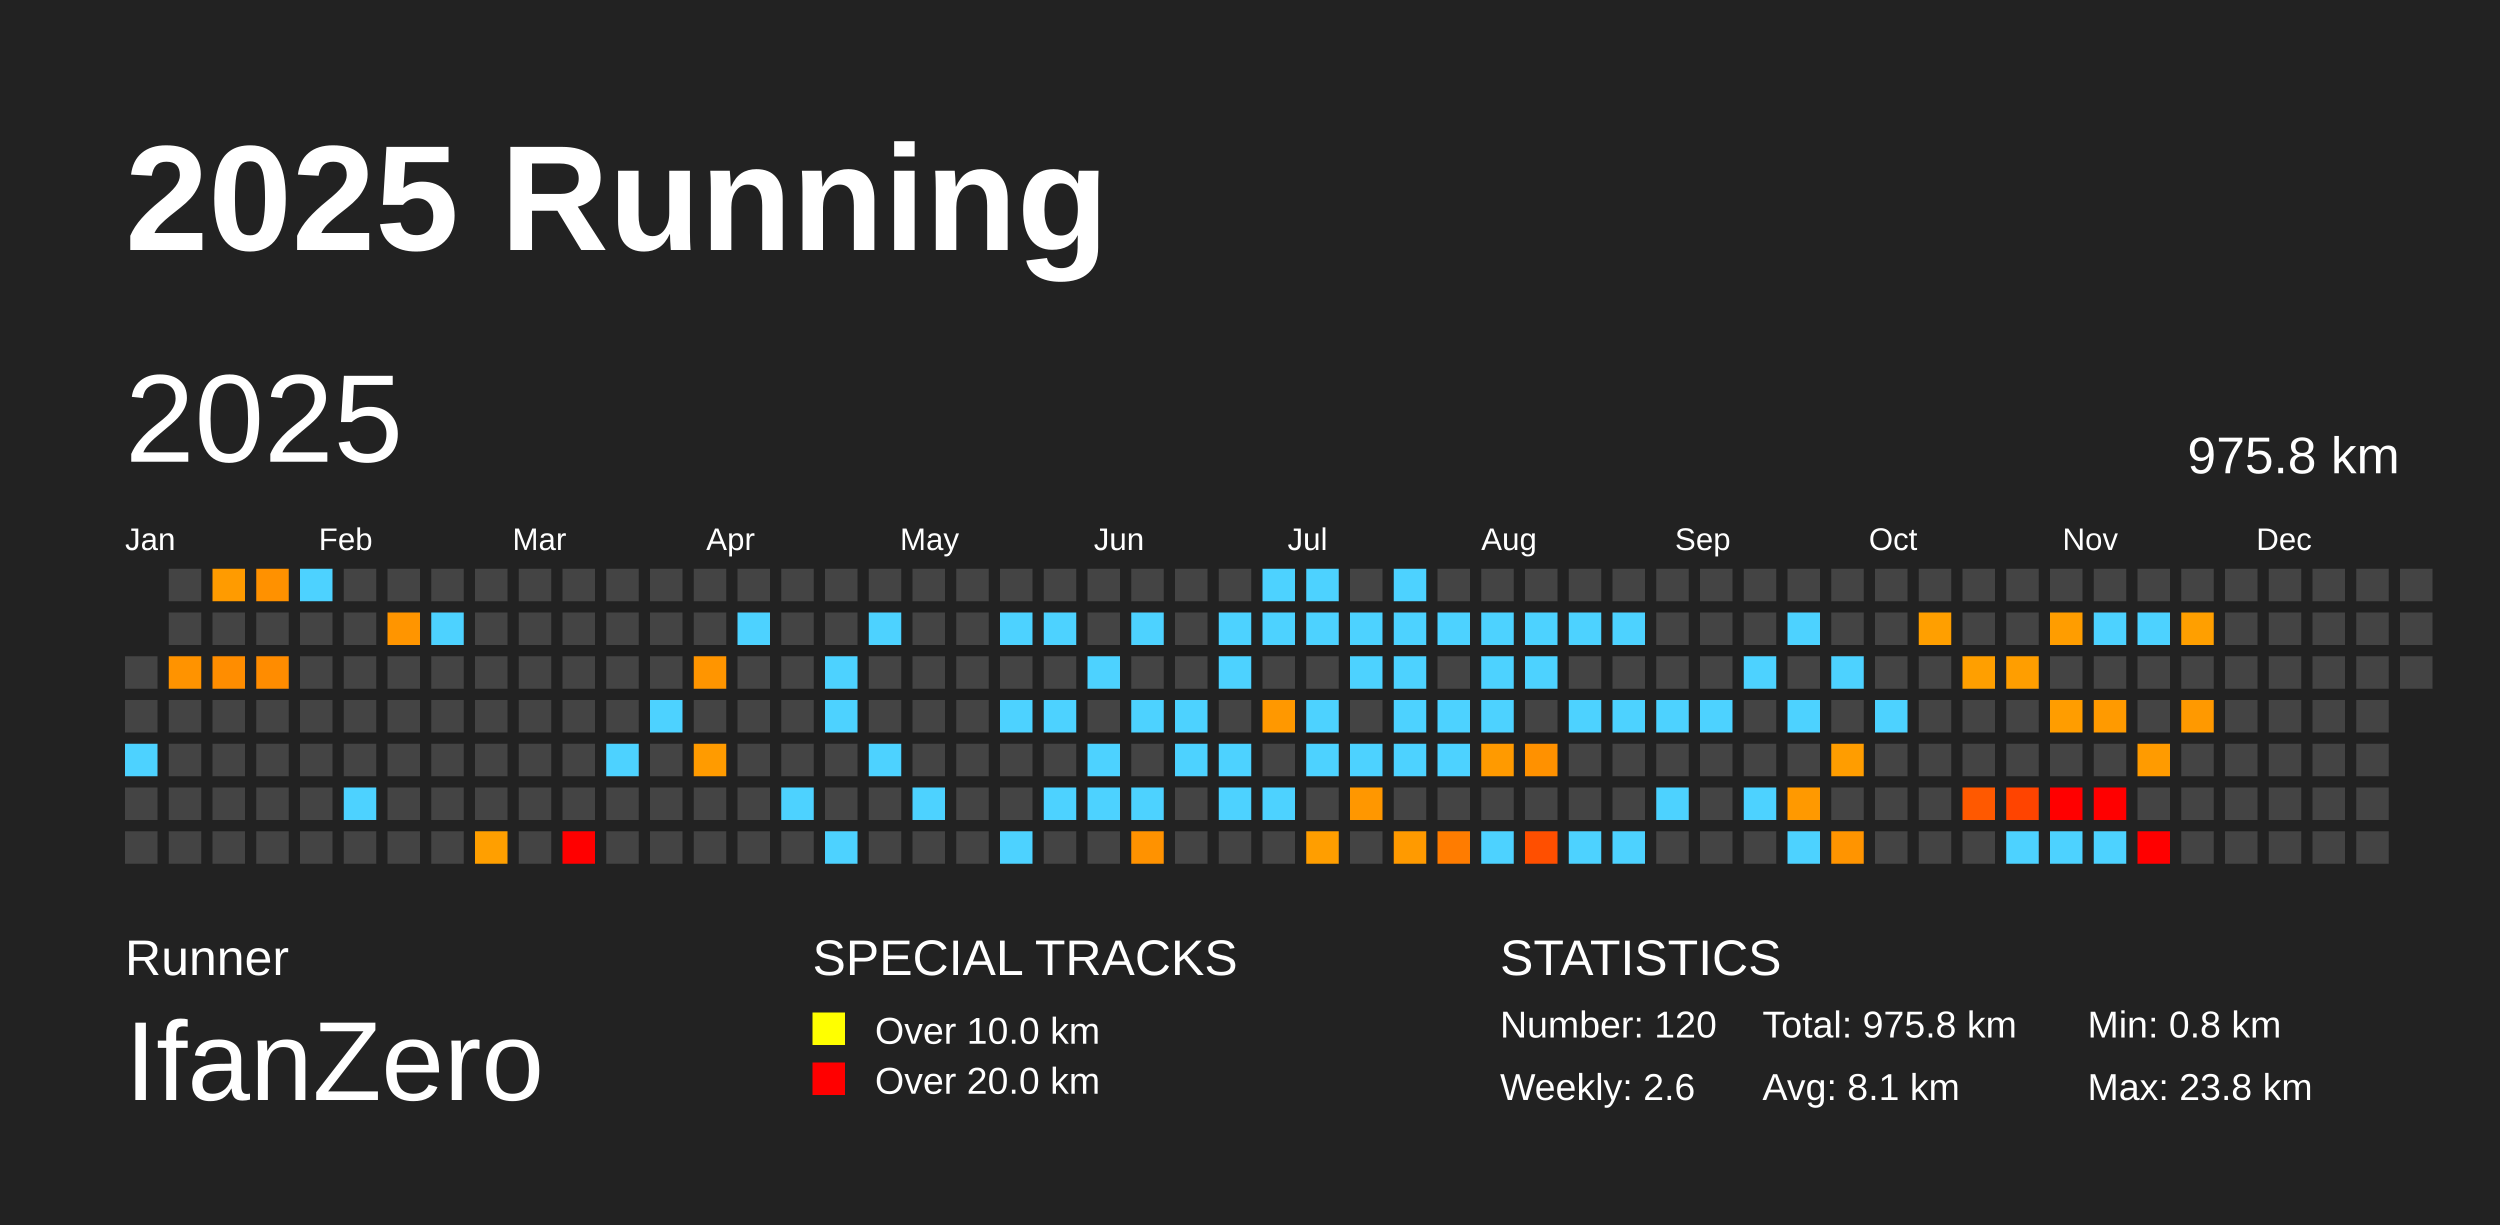
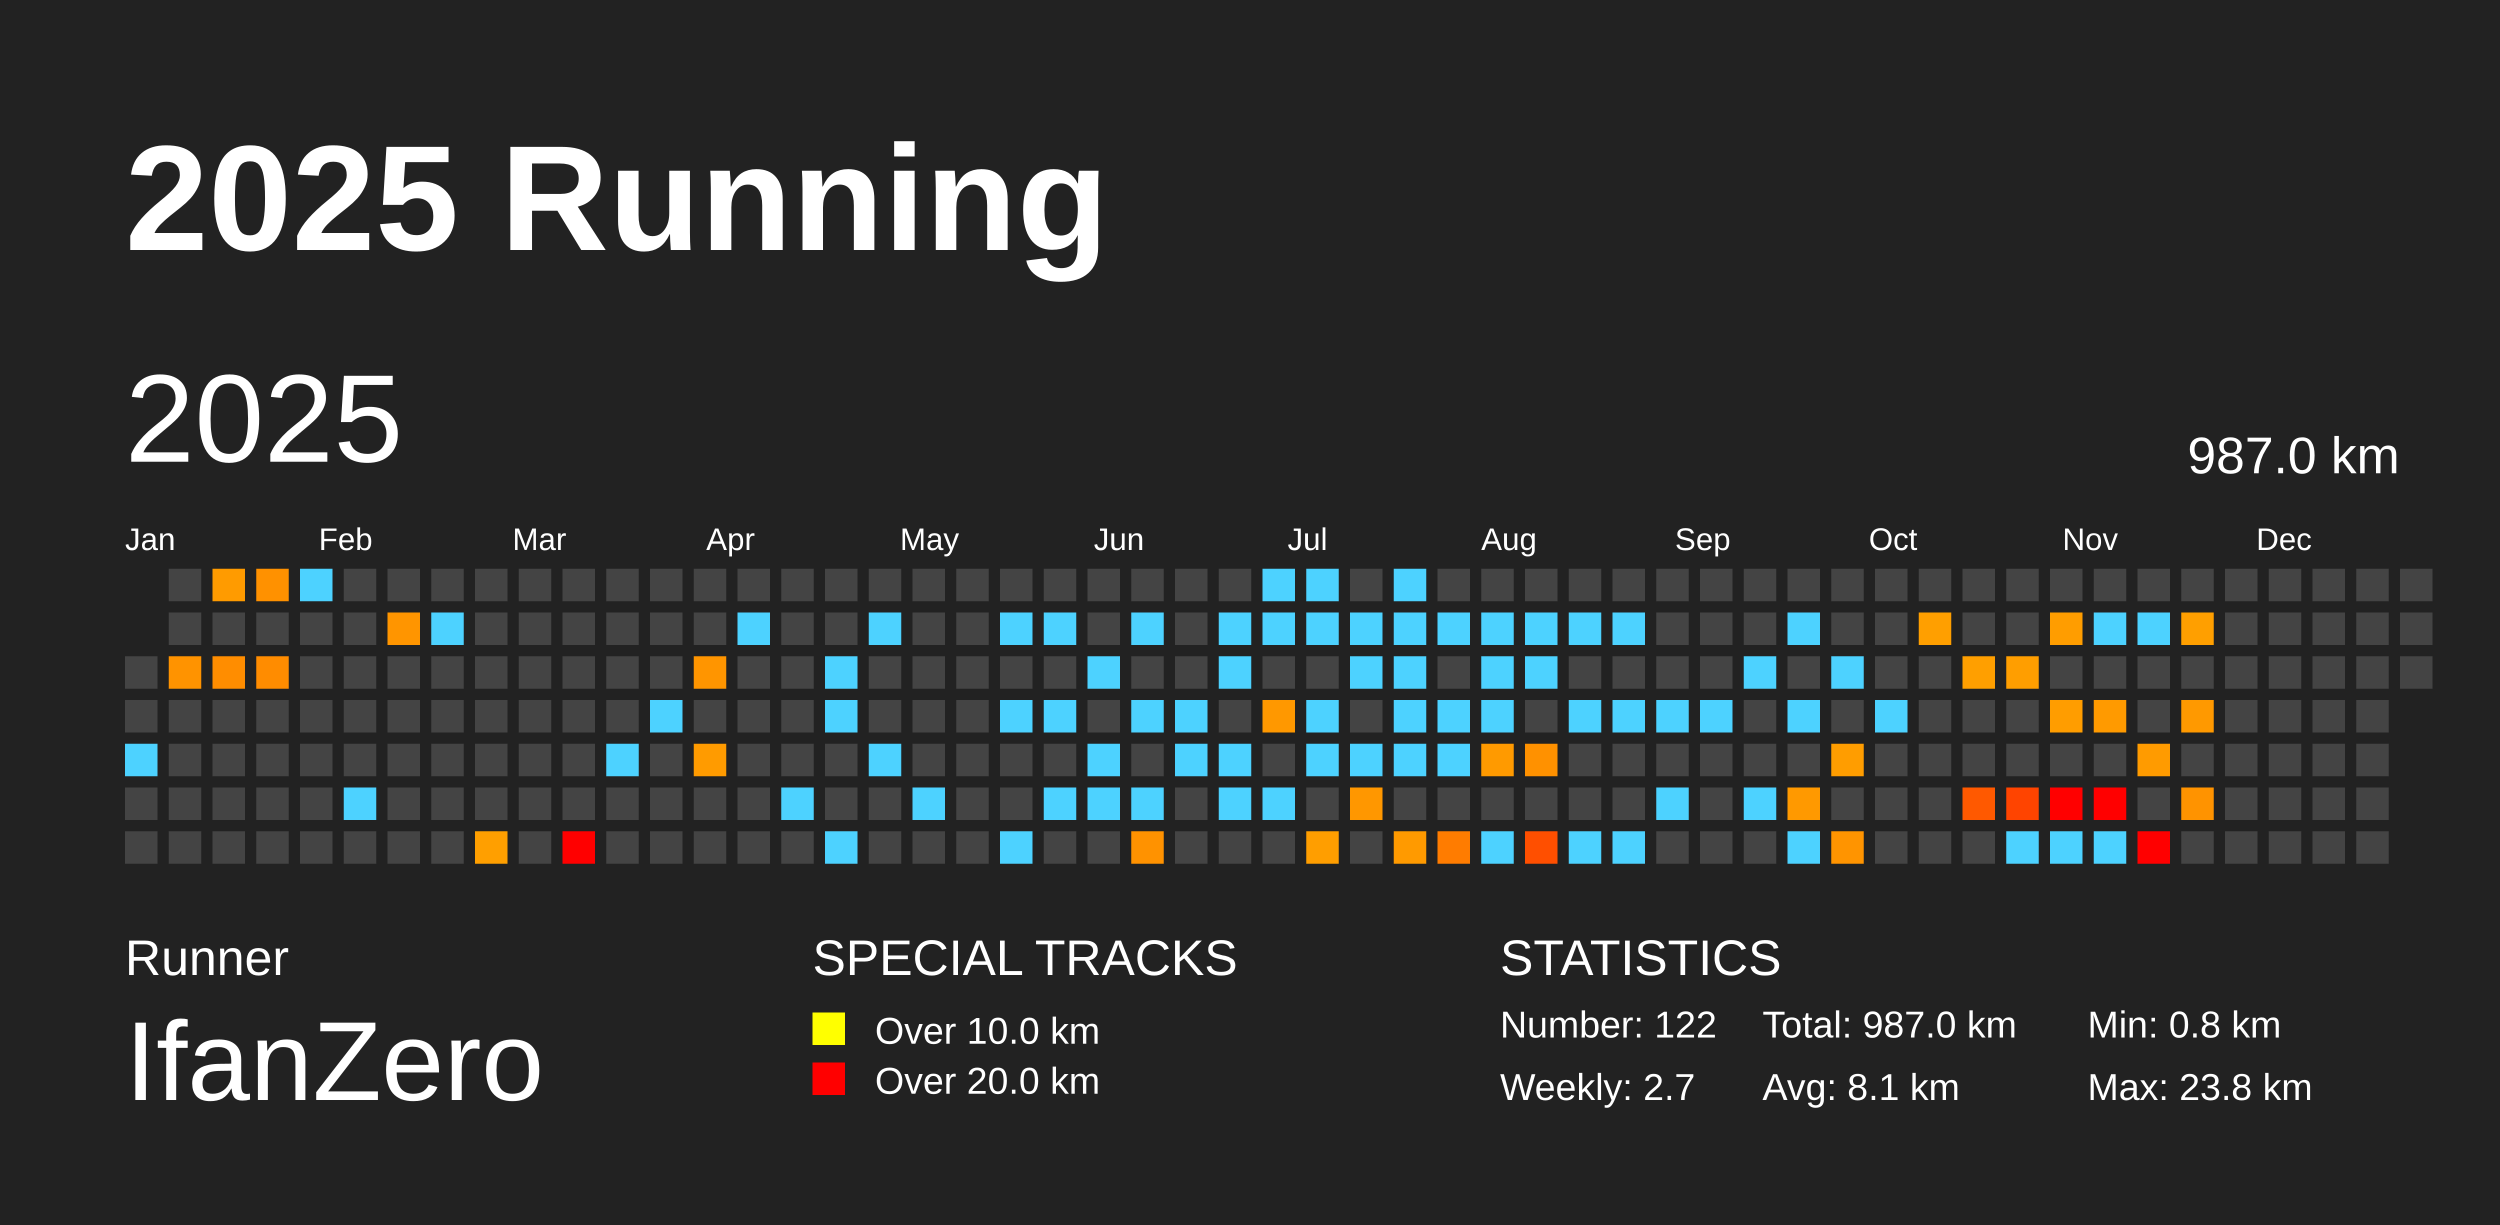
<svg xmlns="http://www.w3.org/2000/svg" baseProfile="full" height="98mm" version="1.1" viewBox="0,0,200,98" width="200mm">
  <defs />
  <rect fill="#222222" height="98" width="200" x="0" y="0" />
  <text fill="#FFFFFF" style="font-size:12px; font-family:Arial; font-weight:bold;" x="10" y="20">2025 Running</text>
  <text fill="#FFFFFF" style="font-size:4px; font-family:Arial" x="10" y="78">Runner</text>
  <text fill="#FFFFFF" style="font-size:9px; font-family:Arial" x="10" y="88">IfanZero</text>
  <text fill="#FFFFFF" style="font-size:4px; font-family:Arial" x="65" y="78">SPECIAL TRACKS</text>
  <rect fill="yellow" height="2.6" width="2.6" x="65" y="81" />
  <text fill="#FFFFFF" style="font-size:3px; font-family:Arial" x="70" y="83.5">Over 10.0 km</text>
  <rect fill="red" height="2.6" width="2.6" x="65" y="85" />
  <text fill="#FFFFFF" style="font-size:3px; font-family:Arial" x="70" y="87.5">Over 20.0 km</text>
  <text fill="#FFFFFF" style="font-size:4px; font-family:Arial" x="120" y="78">STATISTICS</text>
-   <text fill="#FFFFFF" style="font-size:3px; font-family:Arial" x="120" y="83">Number: 120</text>
-   <text fill="#FFFFFF" style="font-size:3px; font-family:Arial" x="120" y="88">Weekly: 2.6</text>
-   <text fill="#FFFFFF" style="font-size:3px; font-family:Arial" x="141" y="83">Total: 975.8 km</text>
+   <text fill="#FFFFFF" style="font-size:3px; font-family:Arial" x="120" y="83">Number: 122</text>
+   <text fill="#FFFFFF" style="font-size:3px; font-family:Arial" x="120" y="88">Weekly: 2.7</text>
+   <text fill="#FFFFFF" style="font-size:3px; font-family:Arial" x="141" y="83">Total: 987.0 km</text>
  <text fill="#FFFFFF" style="font-size:3px; font-family:Arial" x="141" y="88">Avg: 8.1 km</text>
  <text fill="#FFFFFF" style="font-size:3px; font-family:Arial" x="167" y="83">Min: 0.8 km</text>
  <text fill="#FFFFFF" style="font-size:3px; font-family:Arial" x="167" y="88">Max: 23.8 km</text>
  <text dominant-baseline="hanging" fill="#FFFFFF" style="font-size:10.0px; font-family:Arial;" x="10" y="30">2025</text>
-   <text dominant-baseline="hanging" fill="#FFFFFF" style="font-size:4.125px; font-family:Arial;" x="175" y="35">975.8 km</text>
+   <text dominant-baseline="hanging" fill="#FFFFFF" style="font-size:4.125px; font-family:Arial;" x="175" y="35">987.0 km</text>
  <text fill="#FFFFFF" style="font-size:2.5px; font-family:Arial" x="10.0" y="44">Jan</text>
  <text fill="#FFFFFF" style="font-size:2.5px; font-family:Arial" x="25.5" y="44">Feb</text>
  <text fill="#FFFFFF" style="font-size:2.5px; font-family:Arial" x="41.0" y="44">Mar</text>
  <text fill="#FFFFFF" style="font-size:2.5px; font-family:Arial" x="56.5" y="44">Apr</text>
  <text fill="#FFFFFF" style="font-size:2.5px; font-family:Arial" x="72.0" y="44">May</text>
  <text fill="#FFFFFF" style="font-size:2.5px; font-family:Arial" x="87.5" y="44">Jun</text>
  <text fill="#FFFFFF" style="font-size:2.5px; font-family:Arial" x="103.0" y="44">Jul</text>
  <text fill="#FFFFFF" style="font-size:2.5px; font-family:Arial" x="118.5" y="44">Aug</text>
  <text fill="#FFFFFF" style="font-size:2.5px; font-family:Arial" x="134.0" y="44">Sep</text>
  <text fill="#FFFFFF" style="font-size:2.5px; font-family:Arial" x="149.5" y="44">Oct</text>
  <text fill="#FFFFFF" style="font-size:2.5px; font-family:Arial" x="165.0" y="44">Nov</text>
  <text fill="#FFFFFF" style="font-size:2.5px; font-family:Arial" x="180.5" y="44">Dec</text>
  <rect fill="#444444" height="2.6" width="2.6" x="10.0" y="52.5" />
  <rect fill="#444444" height="2.6" width="2.6" x="10.0" y="56.0" />
  <rect fill="#4dd2ff" height="2.6" width="2.6" x="10.0" y="59.5" />
  <rect fill="#444444" height="2.6" width="2.6" x="10.0" y="63.0" />
  <rect fill="#444444" height="2.6" width="2.6" x="10.0" y="66.5" />
  <rect fill="#444444" height="2.6" width="2.6" x="13.5" y="45.5" />
  <rect fill="#444444" height="2.6" width="2.6" x="13.5" y="49.0" />
  <rect fill="#ff9300" height="2.6" width="2.6" x="13.5" y="52.5" />
  <rect fill="#444444" height="2.6" width="2.6" x="13.5" y="56.0" />
  <rect fill="#444444" height="2.6" width="2.6" x="13.5" y="59.5" />
  <rect fill="#444444" height="2.6" width="2.6" x="13.5" y="63.0" />
  <rect fill="#444444" height="2.6" width="2.6" x="13.5" y="66.5" />
  <rect fill="#ff9b00" height="2.6" width="2.6" x="17.0" y="45.5" />
  <rect fill="#444444" height="2.6" width="2.6" x="17.0" y="49.0" />
  <rect fill="#ff8d00" height="2.6" width="2.6" x="17.0" y="52.5" />
  <rect fill="#444444" height="2.6" width="2.6" x="17.0" y="56.0" />
  <rect fill="#444444" height="2.6" width="2.6" x="17.0" y="59.5" />
  <rect fill="#444444" height="2.6" width="2.6" x="17.0" y="63.0" />
  <rect fill="#444444" height="2.6" width="2.6" x="17.0" y="66.5" />
  <rect fill="#ff9100" height="2.6" width="2.6" x="20.5" y="45.5" />
  <rect fill="#444444" height="2.6" width="2.6" x="20.5" y="49.0" />
  <rect fill="#ff8c00" height="2.6" width="2.6" x="20.5" y="52.5" />
  <rect fill="#444444" height="2.6" width="2.6" x="20.5" y="56.0" />
  <rect fill="#444444" height="2.6" width="2.6" x="20.5" y="59.5" />
  <rect fill="#444444" height="2.6" width="2.6" x="20.5" y="63.0" />
  <rect fill="#444444" height="2.6" width="2.6" x="20.5" y="66.5" />
  <rect fill="#4dd2ff" height="2.6" width="2.6" x="24.0" y="45.5" />
  <rect fill="#444444" height="2.6" width="2.6" x="24.0" y="49.0" />
  <rect fill="#444444" height="2.6" width="2.6" x="24.0" y="52.5" />
  <rect fill="#444444" height="2.6" width="2.6" x="24.0" y="56.0" />
  <rect fill="#444444" height="2.6" width="2.6" x="24.0" y="59.5" />
  <rect fill="#444444" height="2.6" width="2.6" x="24.0" y="63.0" />
  <rect fill="#444444" height="2.6" width="2.6" x="24.0" y="66.5" />
  <rect fill="#444444" height="2.6" width="2.6" x="27.5" y="45.5" />
  <rect fill="#444444" height="2.6" width="2.6" x="27.5" y="49.0" />
  <rect fill="#444444" height="2.6" width="2.6" x="27.5" y="52.5" />
  <rect fill="#444444" height="2.6" width="2.6" x="27.5" y="56.0" />
  <rect fill="#444444" height="2.6" width="2.6" x="27.5" y="59.5" />
  <rect fill="#4dd2ff" height="2.6" width="2.6" x="27.5" y="63.0" />
  <rect fill="#444444" height="2.6" width="2.6" x="27.5" y="66.5" />
  <rect fill="#444444" height="2.6" width="2.6" x="31.0" y="45.5" />
  <rect fill="#ff9500" height="2.6" width="2.6" x="31.0" y="49.0" />
  <rect fill="#444444" height="2.6" width="2.6" x="31.0" y="52.5" />
  <rect fill="#444444" height="2.6" width="2.6" x="31.0" y="56.0" />
  <rect fill="#444444" height="2.6" width="2.6" x="31.0" y="59.5" />
  <rect fill="#444444" height="2.6" width="2.6" x="31.0" y="63.0" />
  <rect fill="#444444" height="2.6" width="2.6" x="31.0" y="66.5" />
  <rect fill="#444444" height="2.6" width="2.6" x="34.5" y="45.5" />
  <rect fill="#4dd2ff" height="2.6" width="2.6" x="34.5" y="49.0" />
  <rect fill="#444444" height="2.6" width="2.6" x="34.5" y="52.5" />
  <rect fill="#444444" height="2.6" width="2.6" x="34.5" y="56.0" />
  <rect fill="#444444" height="2.6" width="2.6" x="34.5" y="59.5" />
  <rect fill="#444444" height="2.6" width="2.6" x="34.5" y="63.0" />
  <rect fill="#444444" height="2.6" width="2.6" x="34.5" y="66.5" />
  <rect fill="#444444" height="2.6" width="2.6" x="38.0" y="45.5" />
  <rect fill="#444444" height="2.6" width="2.6" x="38.0" y="49.0" />
  <rect fill="#444444" height="2.6" width="2.6" x="38.0" y="52.5" />
  <rect fill="#444444" height="2.6" width="2.6" x="38.0" y="56.0" />
  <rect fill="#444444" height="2.6" width="2.6" x="38.0" y="59.5" />
  <rect fill="#444444" height="2.6" width="2.6" x="38.0" y="63.0" />
  <rect fill="#ff9f00" height="2.6" width="2.6" x="38.0" y="66.5" />
  <rect fill="#444444" height="2.6" width="2.6" x="41.5" y="45.5" />
  <rect fill="#444444" height="2.6" width="2.6" x="41.5" y="49.0" />
  <rect fill="#444444" height="2.6" width="2.6" x="41.5" y="52.5" />
  <rect fill="#444444" height="2.6" width="2.6" x="41.5" y="56.0" />
  <rect fill="#444444" height="2.6" width="2.6" x="41.5" y="59.5" />
  <rect fill="#444444" height="2.6" width="2.6" x="41.5" y="63.0" />
  <rect fill="#444444" height="2.6" width="2.6" x="41.5" y="66.5" />
  <rect fill="#444444" height="2.6" width="2.6" x="45.0" y="45.5" />
  <rect fill="#444444" height="2.6" width="2.6" x="45.0" y="49.0" />
  <rect fill="#444444" height="2.6" width="2.6" x="45.0" y="52.5" />
  <rect fill="#444444" height="2.6" width="2.6" x="45.0" y="56.0" />
  <rect fill="#444444" height="2.6" width="2.6" x="45.0" y="59.5" />
  <rect fill="#444444" height="2.6" width="2.6" x="45.0" y="63.0" />
  <rect fill="red" height="2.6" width="2.6" x="45.0" y="66.5" />
  <rect fill="#444444" height="2.6" width="2.6" x="48.5" y="45.5" />
  <rect fill="#444444" height="2.6" width="2.6" x="48.5" y="49.0" />
  <rect fill="#444444" height="2.6" width="2.6" x="48.5" y="52.5" />
  <rect fill="#444444" height="2.6" width="2.6" x="48.5" y="56.0" />
  <rect fill="#4dd2ff" height="2.6" width="2.6" x="48.5" y="59.5" />
  <rect fill="#444444" height="2.6" width="2.6" x="48.5" y="63.0" />
  <rect fill="#444444" height="2.6" width="2.6" x="48.5" y="66.5" />
  <rect fill="#444444" height="2.6" width="2.6" x="52.0" y="45.5" />
  <rect fill="#444444" height="2.6" width="2.6" x="52.0" y="49.0" />
  <rect fill="#444444" height="2.6" width="2.6" x="52.0" y="52.5" />
  <rect fill="#4dd2ff" height="2.6" width="2.6" x="52.0" y="56.0" />
  <rect fill="#444444" height="2.6" width="2.6" x="52.0" y="59.5" />
  <rect fill="#444444" height="2.6" width="2.6" x="52.0" y="63.0" />
  <rect fill="#444444" height="2.6" width="2.6" x="52.0" y="66.5" />
  <rect fill="#444444" height="2.6" width="2.6" x="55.5" y="45.5" />
  <rect fill="#444444" height="2.6" width="2.6" x="55.5" y="49.0" />
  <rect fill="#ff9500" height="2.6" width="2.6" x="55.5" y="52.5" />
  <rect fill="#444444" height="2.6" width="2.6" x="55.5" y="56.0" />
  <rect fill="#ff9b00" height="2.6" width="2.6" x="55.5" y="59.5" />
  <rect fill="#444444" height="2.6" width="2.6" x="55.5" y="63.0" />
  <rect fill="#444444" height="2.6" width="2.6" x="55.5" y="66.5" />
  <rect fill="#444444" height="2.6" width="2.6" x="59.0" y="45.5" />
  <rect fill="#4dd2ff" height="2.6" width="2.6" x="59.0" y="49.0" />
  <rect fill="#444444" height="2.6" width="2.6" x="59.0" y="52.5" />
  <rect fill="#444444" height="2.6" width="2.6" x="59.0" y="56.0" />
  <rect fill="#444444" height="2.6" width="2.6" x="59.0" y="59.5" />
  <rect fill="#444444" height="2.6" width="2.6" x="59.0" y="63.0" />
  <rect fill="#444444" height="2.6" width="2.6" x="59.0" y="66.5" />
  <rect fill="#444444" height="2.6" width="2.6" x="62.5" y="45.5" />
  <rect fill="#444444" height="2.6" width="2.6" x="62.5" y="49.0" />
  <rect fill="#444444" height="2.6" width="2.6" x="62.5" y="52.5" />
  <rect fill="#444444" height="2.6" width="2.6" x="62.5" y="56.0" />
  <rect fill="#444444" height="2.6" width="2.6" x="62.5" y="59.5" />
  <rect fill="#4dd2ff" height="2.6" width="2.6" x="62.5" y="63.0" />
  <rect fill="#444444" height="2.6" width="2.6" x="62.5" y="66.5" />
  <rect fill="#444444" height="2.6" width="2.6" x="66.0" y="45.5" />
  <rect fill="#444444" height="2.6" width="2.6" x="66.0" y="49.0" />
  <rect fill="#4dd2ff" height="2.6" width="2.6" x="66.0" y="52.5" />
  <rect fill="#4dd2ff" height="2.6" width="2.6" x="66.0" y="56.0" />
  <rect fill="#444444" height="2.6" width="2.6" x="66.0" y="59.5" />
  <rect fill="#444444" height="2.6" width="2.6" x="66.0" y="63.0" />
  <rect fill="#4dd2ff" height="2.6" width="2.6" x="66.0" y="66.5" />
  <rect fill="#444444" height="2.6" width="2.6" x="69.5" y="45.5" />
  <rect fill="#4dd2ff" height="2.6" width="2.6" x="69.5" y="49.0" />
  <rect fill="#444444" height="2.6" width="2.6" x="69.5" y="52.5" />
  <rect fill="#444444" height="2.6" width="2.6" x="69.5" y="56.0" />
  <rect fill="#4dd2ff" height="2.6" width="2.6" x="69.5" y="59.5" />
  <rect fill="#444444" height="2.6" width="2.6" x="69.5" y="63.0" />
  <rect fill="#444444" height="2.6" width="2.6" x="69.5" y="66.5" />
  <rect fill="#444444" height="2.6" width="2.6" x="73.0" y="45.5" />
  <rect fill="#444444" height="2.6" width="2.6" x="73.0" y="49.0" />
  <rect fill="#444444" height="2.6" width="2.6" x="73.0" y="52.5" />
  <rect fill="#444444" height="2.6" width="2.6" x="73.0" y="56.0" />
  <rect fill="#444444" height="2.6" width="2.6" x="73.0" y="59.5" />
  <rect fill="#4dd2ff" height="2.6" width="2.6" x="73.0" y="63.0" />
  <rect fill="#444444" height="2.6" width="2.6" x="73.0" y="66.5" />
  <rect fill="#444444" height="2.6" width="2.6" x="76.5" y="45.5" />
  <rect fill="#444444" height="2.6" width="2.6" x="76.5" y="49.0" />
  <rect fill="#444444" height="2.6" width="2.6" x="76.5" y="52.5" />
  <rect fill="#444444" height="2.6" width="2.6" x="76.5" y="56.0" />
  <rect fill="#444444" height="2.6" width="2.6" x="76.5" y="59.5" />
  <rect fill="#444444" height="2.6" width="2.6" x="76.5" y="63.0" />
  <rect fill="#444444" height="2.6" width="2.6" x="76.5" y="66.5" />
  <rect fill="#444444" height="2.6" width="2.6" x="80.0" y="45.5" />
  <rect fill="#4dd2ff" height="2.6" width="2.6" x="80.0" y="49.0" />
  <rect fill="#444444" height="2.6" width="2.6" x="80.0" y="52.5" />
  <rect fill="#4dd2ff" height="2.6" width="2.6" x="80.0" y="56.0" />
  <rect fill="#444444" height="2.6" width="2.6" x="80.0" y="59.5" />
  <rect fill="#444444" height="2.6" width="2.6" x="80.0" y="63.0" />
  <rect fill="#4dd2ff" height="2.6" width="2.6" x="80.0" y="66.5" />
  <rect fill="#444444" height="2.6" width="2.6" x="83.5" y="45.5" />
  <rect fill="#4dd2ff" height="2.6" width="2.6" x="83.5" y="49.0" />
  <rect fill="#444444" height="2.6" width="2.6" x="83.5" y="52.5" />
  <rect fill="#4dd2ff" height="2.6" width="2.6" x="83.5" y="56.0" />
  <rect fill="#444444" height="2.6" width="2.6" x="83.5" y="59.5" />
  <rect fill="#4dd2ff" height="2.6" width="2.6" x="83.5" y="63.0" />
  <rect fill="#444444" height="2.6" width="2.6" x="83.5" y="66.5" />
  <rect fill="#444444" height="2.6" width="2.6" x="87.0" y="45.5" />
  <rect fill="#444444" height="2.6" width="2.6" x="87.0" y="49.0" />
  <rect fill="#4dd2ff" height="2.6" width="2.6" x="87.0" y="52.5" />
  <rect fill="#444444" height="2.6" width="2.6" x="87.0" y="56.0" />
  <rect fill="#4dd2ff" height="2.6" width="2.6" x="87.0" y="59.5" />
  <rect fill="#4dd2ff" height="2.6" width="2.6" x="87.0" y="63.0" />
  <rect fill="#444444" height="2.6" width="2.6" x="87.0" y="66.5" />
  <rect fill="#444444" height="2.6" width="2.6" x="90.5" y="45.5" />
  <rect fill="#4dd2ff" height="2.6" width="2.6" x="90.5" y="49.0" />
  <rect fill="#444444" height="2.6" width="2.6" x="90.5" y="52.5" />
  <rect fill="#4dd2ff" height="2.6" width="2.6" x="90.5" y="56.0" />
  <rect fill="#444444" height="2.6" width="2.6" x="90.5" y="59.5" />
  <rect fill="#4dd2ff" height="2.6" width="2.6" x="90.5" y="63.0" />
  <rect fill="#ff9200" height="2.6" width="2.6" x="90.5" y="66.5" />
  <rect fill="#444444" height="2.6" width="2.6" x="94.0" y="45.5" />
  <rect fill="#444444" height="2.6" width="2.6" x="94.0" y="49.0" />
  <rect fill="#444444" height="2.6" width="2.6" x="94.0" y="52.5" />
  <rect fill="#4dd2ff" height="2.6" width="2.6" x="94.0" y="56.0" />
  <rect fill="#4dd2ff" height="2.6" width="2.6" x="94.0" y="59.5" />
  <rect fill="#444444" height="2.6" width="2.6" x="94.0" y="63.0" />
  <rect fill="#444444" height="2.6" width="2.6" x="94.0" y="66.5" />
  <rect fill="#444444" height="2.6" width="2.6" x="97.5" y="45.5" />
  <rect fill="#4dd2ff" height="2.6" width="2.6" x="97.5" y="49.0" />
  <rect fill="#4dd2ff" height="2.6" width="2.6" x="97.5" y="52.5" />
  <rect fill="#444444" height="2.6" width="2.6" x="97.5" y="56.0" />
  <rect fill="#4dd2ff" height="2.6" width="2.6" x="97.5" y="59.5" />
  <rect fill="#4dd2ff" height="2.6" width="2.6" x="97.5" y="63.0" />
  <rect fill="#444444" height="2.6" width="2.6" x="97.5" y="66.5" />
  <rect fill="#4dd2ff" height="2.6" width="2.6" x="101.0" y="45.5" />
  <rect fill="#4dd2ff" height="2.6" width="2.6" x="101.0" y="49.0" />
  <rect fill="#444444" height="2.6" width="2.6" x="101.0" y="52.5" />
  <rect fill="#ff9800" height="2.6" width="2.6" x="101.0" y="56.0" />
  <rect fill="#444444" height="2.6" width="2.6" x="101.0" y="59.5" />
  <rect fill="#4dd2ff" height="2.6" width="2.6" x="101.0" y="63.0" />
  <rect fill="#444444" height="2.6" width="2.6" x="101.0" y="66.5" />
  <rect fill="#4dd2ff" height="2.6" width="2.6" x="104.5" y="45.5" />
  <rect fill="#4dd2ff" height="2.6" width="2.6" x="104.5" y="49.0" />
  <rect fill="#444444" height="2.6" width="2.6" x="104.5" y="52.5" />
  <rect fill="#4dd2ff" height="2.6" width="2.6" x="104.5" y="56.0" />
  <rect fill="#4dd2ff" height="2.6" width="2.6" x="104.5" y="59.5" />
  <rect fill="#444444" height="2.6" width="2.6" x="104.5" y="63.0" />
  <rect fill="#ff9e00" height="2.6" width="2.6" x="104.5" y="66.5" />
  <rect fill="#444444" height="2.6" width="2.6" x="108.0" y="45.5" />
  <rect fill="#4dd2ff" height="2.6" width="2.6" x="108.0" y="49.0" />
  <rect fill="#4dd2ff" height="2.6" width="2.6" x="108.0" y="52.5" />
  <rect fill="#444444" height="2.6" width="2.6" x="108.0" y="56.0" />
  <rect fill="#4dd2ff" height="2.6" width="2.6" x="108.0" y="59.5" />
  <rect fill="#ff9700" height="2.6" width="2.6" x="108.0" y="63.0" />
  <rect fill="#444444" height="2.6" width="2.6" x="108.0" y="66.5" />
  <rect fill="#4dd2ff" height="2.6" width="2.6" x="111.5" y="45.5" />
  <rect fill="#4dd2ff" height="2.6" width="2.6" x="111.5" y="49.0" />
  <rect fill="#4dd2ff" height="2.6" width="2.6" x="111.5" y="52.5" />
  <rect fill="#4dd2ff" height="2.6" width="2.6" x="111.5" y="56.0" />
  <rect fill="#4dd2ff" height="2.6" width="2.6" x="111.5" y="59.5" />
  <rect fill="#444444" height="2.6" width="2.6" x="111.5" y="63.0" />
  <rect fill="#ff9a00" height="2.6" width="2.6" x="111.5" y="66.5" />
  <rect fill="#444444" height="2.6" width="2.6" x="115.0" y="45.5" />
  <rect fill="#4dd2ff" height="2.6" width="2.6" x="115.0" y="49.0" />
  <rect fill="#444444" height="2.6" width="2.6" x="115.0" y="52.5" />
  <rect fill="#4dd2ff" height="2.6" width="2.6" x="115.0" y="56.0" />
  <rect fill="#4dd2ff" height="2.6" width="2.6" x="115.0" y="59.5" />
  <rect fill="#444444" height="2.6" width="2.6" x="115.0" y="63.0" />
  <rect fill="#ff7c00" height="2.6" width="2.6" x="115.0" y="66.5" />
  <rect fill="#444444" height="2.6" width="2.6" x="118.5" y="45.5" />
  <rect fill="#4dd2ff" height="2.6" width="2.6" x="118.5" y="49.0" />
  <rect fill="#4dd2ff" height="2.6" width="2.6" x="118.5" y="52.5" />
  <rect fill="#4dd2ff" height="2.6" width="2.6" x="118.5" y="56.0" />
  <rect fill="#ff9a00" height="2.6" width="2.6" x="118.5" y="59.5" />
  <rect fill="#444444" height="2.6" width="2.6" x="118.5" y="63.0" />
  <rect fill="#4dd2ff" height="2.6" width="2.6" x="118.5" y="66.5" />
  <rect fill="#444444" height="2.6" width="2.6" x="122.0" y="45.5" />
  <rect fill="#4dd2ff" height="2.6" width="2.6" x="122.0" y="49.0" />
  <rect fill="#4dd2ff" height="2.6" width="2.6" x="122.0" y="52.5" />
  <rect fill="#444444" height="2.6" width="2.6" x="122.0" y="56.0" />
  <rect fill="#ff9100" height="2.6" width="2.6" x="122.0" y="59.5" />
  <rect fill="#444444" height="2.6" width="2.6" x="122.0" y="63.0" />
  <rect fill="#ff4f00" height="2.6" width="2.6" x="122.0" y="66.5" />
  <rect fill="#444444" height="2.6" width="2.6" x="125.5" y="45.5" />
  <rect fill="#4dd2ff" height="2.6" width="2.6" x="125.5" y="49.0" />
  <rect fill="#444444" height="2.6" width="2.6" x="125.5" y="52.5" />
  <rect fill="#4dd2ff" height="2.6" width="2.6" x="125.5" y="56.0" />
  <rect fill="#444444" height="2.6" width="2.6" x="125.5" y="59.5" />
  <rect fill="#444444" height="2.6" width="2.6" x="125.5" y="63.0" />
  <rect fill="#4dd2ff" height="2.6" width="2.6" x="125.5" y="66.5" />
  <rect fill="#444444" height="2.6" width="2.6" x="129.0" y="45.5" />
  <rect fill="#4dd2ff" height="2.6" width="2.6" x="129.0" y="49.0" />
  <rect fill="#444444" height="2.6" width="2.6" x="129.0" y="52.5" />
  <rect fill="#4dd2ff" height="2.6" width="2.6" x="129.0" y="56.0" />
  <rect fill="#444444" height="2.6" width="2.6" x="129.0" y="59.5" />
  <rect fill="#444444" height="2.6" width="2.6" x="129.0" y="63.0" />
  <rect fill="#4dd2ff" height="2.6" width="2.6" x="129.0" y="66.5" />
  <rect fill="#444444" height="2.6" width="2.6" x="132.5" y="45.5" />
  <rect fill="#444444" height="2.6" width="2.6" x="132.5" y="49.0" />
  <rect fill="#444444" height="2.6" width="2.6" x="132.5" y="52.5" />
  <rect fill="#4dd2ff" height="2.6" width="2.6" x="132.5" y="56.0" />
  <rect fill="#444444" height="2.6" width="2.6" x="132.5" y="59.5" />
  <rect fill="#4dd2ff" height="2.6" width="2.6" x="132.5" y="63.0" />
  <rect fill="#444444" height="2.6" width="2.6" x="132.5" y="66.5" />
  <rect fill="#444444" height="2.6" width="2.6" x="136.0" y="45.5" />
  <rect fill="#444444" height="2.6" width="2.6" x="136.0" y="49.0" />
  <rect fill="#444444" height="2.6" width="2.6" x="136.0" y="52.5" />
  <rect fill="#4dd2ff" height="2.6" width="2.6" x="136.0" y="56.0" />
  <rect fill="#444444" height="2.6" width="2.6" x="136.0" y="59.5" />
  <rect fill="#444444" height="2.6" width="2.6" x="136.0" y="63.0" />
  <rect fill="#444444" height="2.6" width="2.6" x="136.0" y="66.5" />
  <rect fill="#444444" height="2.6" width="2.6" x="139.5" y="45.5" />
  <rect fill="#444444" height="2.6" width="2.6" x="139.5" y="49.0" />
  <rect fill="#4dd2ff" height="2.6" width="2.6" x="139.5" y="52.5" />
  <rect fill="#444444" height="2.6" width="2.6" x="139.5" y="56.0" />
  <rect fill="#444444" height="2.6" width="2.6" x="139.5" y="59.5" />
  <rect fill="#4dd2ff" height="2.6" width="2.6" x="139.5" y="63.0" />
  <rect fill="#444444" height="2.6" width="2.6" x="139.5" y="66.5" />
  <rect fill="#444444" height="2.6" width="2.6" x="143.0" y="45.5" />
  <rect fill="#4dd2ff" height="2.6" width="2.6" x="143.0" y="49.0" />
  <rect fill="#444444" height="2.6" width="2.6" x="143.0" y="52.5" />
  <rect fill="#4dd2ff" height="2.6" width="2.6" x="143.0" y="56.0" />
  <rect fill="#444444" height="2.6" width="2.6" x="143.0" y="59.5" />
  <rect fill="#ff9900" height="2.6" width="2.6" x="143.0" y="63.0" />
  <rect fill="#4dd2ff" height="2.6" width="2.6" x="143.0" y="66.5" />
  <rect fill="#444444" height="2.6" width="2.6" x="146.5" y="45.5" />
  <rect fill="#444444" height="2.6" width="2.6" x="146.5" y="49.0" />
  <rect fill="#4dd2ff" height="2.6" width="2.6" x="146.5" y="52.5" />
  <rect fill="#444444" height="2.6" width="2.6" x="146.5" y="56.0" />
  <rect fill="#ff9d00" height="2.6" width="2.6" x="146.5" y="59.5" />
  <rect fill="#444444" height="2.6" width="2.6" x="146.5" y="63.0" />
  <rect fill="#ff9400" height="2.6" width="2.6" x="146.5" y="66.5" />
  <rect fill="#444444" height="2.6" width="2.6" x="150.0" y="45.5" />
  <rect fill="#444444" height="2.6" width="2.6" x="150.0" y="49.0" />
  <rect fill="#444444" height="2.6" width="2.6" x="150.0" y="52.5" />
  <rect fill="#4dd2ff" height="2.6" width="2.6" x="150.0" y="56.0" />
  <rect fill="#444444" height="2.6" width="2.6" x="150.0" y="59.5" />
  <rect fill="#444444" height="2.6" width="2.6" x="150.0" y="63.0" />
  <rect fill="#444444" height="2.6" width="2.6" x="150.0" y="66.5" />
  <rect fill="#444444" height="2.6" width="2.6" x="153.5" y="45.5" />
  <rect fill="#ff9f00" height="2.6" width="2.6" x="153.5" y="49.0" />
  <rect fill="#444444" height="2.6" width="2.6" x="153.5" y="52.5" />
  <rect fill="#444444" height="2.6" width="2.6" x="153.5" y="56.0" />
  <rect fill="#444444" height="2.6" width="2.6" x="153.5" y="59.5" />
  <rect fill="#444444" height="2.6" width="2.6" x="153.5" y="63.0" />
  <rect fill="#444444" height="2.6" width="2.6" x="153.5" y="66.5" />
  <rect fill="#444444" height="2.6" width="2.6" x="157.0" y="45.5" />
  <rect fill="#444444" height="2.6" width="2.6" x="157.0" y="49.0" />
  <rect fill="#ff9f00" height="2.6" width="2.6" x="157.0" y="52.5" />
  <rect fill="#444444" height="2.6" width="2.6" x="157.0" y="56.0" />
  <rect fill="#444444" height="2.6" width="2.6" x="157.0" y="59.5" />
  <rect fill="#ff5900" height="2.6" width="2.6" x="157.0" y="63.0" />
  <rect fill="#444444" height="2.6" width="2.6" x="157.0" y="66.5" />
  <rect fill="#444444" height="2.6" width="2.6" x="160.5" y="45.5" />
  <rect fill="#444444" height="2.6" width="2.6" x="160.5" y="49.0" />
  <rect fill="#ff9e00" height="2.6" width="2.6" x="160.5" y="52.5" />
  <rect fill="#444444" height="2.6" width="2.6" x="160.5" y="56.0" />
  <rect fill="#444444" height="2.6" width="2.6" x="160.5" y="59.5" />
  <rect fill="#ff4400" height="2.6" width="2.6" x="160.5" y="63.0" />
  <rect fill="#4dd2ff" height="2.6" width="2.6" x="160.5" y="66.5" />
  <rect fill="#444444" height="2.6" width="2.6" x="164.0" y="45.5" />
  <rect fill="#ff9d00" height="2.6" width="2.6" x="164.0" y="49.0" />
  <rect fill="#444444" height="2.6" width="2.6" x="164.0" y="52.5" />
  <rect fill="#ff9d00" height="2.6" width="2.6" x="164.0" y="56.0" />
  <rect fill="#444444" height="2.6" width="2.6" x="164.0" y="59.5" />
  <rect fill="red" height="2.6" width="2.6" x="164.0" y="63.0" />
  <rect fill="#4dd2ff" height="2.6" width="2.6" x="164.0" y="66.5" />
  <rect fill="#444444" height="2.6" width="2.6" x="167.5" y="45.5" />
  <rect fill="#4dd2ff" height="2.6" width="2.6" x="167.5" y="49.0" />
  <rect fill="#444444" height="2.6" width="2.6" x="167.5" y="52.5" />
  <rect fill="#ff9a00" height="2.6" width="2.6" x="167.5" y="56.0" />
  <rect fill="#444444" height="2.6" width="2.6" x="167.5" y="59.5" />
  <rect fill="red" height="2.6" width="2.6" x="167.5" y="63.0" />
  <rect fill="#4dd2ff" height="2.6" width="2.6" x="167.5" y="66.5" />
  <rect fill="#444444" height="2.6" width="2.6" x="171.0" y="45.5" />
  <rect fill="#4dd2ff" height="2.6" width="2.6" x="171.0" y="49.0" />
  <rect fill="#444444" height="2.6" width="2.6" x="171.0" y="52.5" />
  <rect fill="#444444" height="2.6" width="2.6" x="171.0" y="56.0" />
  <rect fill="#ff9b00" height="2.6" width="2.6" x="171.0" y="59.5" />
  <rect fill="#444444" height="2.6" width="2.6" x="171.0" y="63.0" />
  <rect fill="red" height="2.6" width="2.6" x="171.0" y="66.5" />
  <rect fill="#444444" height="2.6" width="2.6" x="174.5" y="45.5" />
  <rect fill="#ff9f00" height="2.6" width="2.6" x="174.5" y="49.0" />
  <rect fill="#444444" height="2.6" width="2.6" x="174.5" y="52.5" />
  <rect fill="#ff9900" height="2.6" width="2.6" x="174.5" y="56.0" />
  <rect fill="#444444" height="2.6" width="2.6" x="174.5" y="59.5" />
-   <rect fill="#444444" height="2.6" width="2.6" x="174.5" y="63.0" />
+   <rect fill="#ff9300" height="2.6" width="2.6" x="174.5" y="63.0" />
  <rect fill="#444444" height="2.6" width="2.6" x="174.5" y="66.5" />
  <rect fill="#444444" height="2.6" width="2.6" x="178.0" y="45.5" />
  <rect fill="#444444" height="2.6" width="2.6" x="178.0" y="49.0" />
  <rect fill="#444444" height="2.6" width="2.6" x="178.0" y="52.5" />
  <rect fill="#444444" height="2.6" width="2.6" x="178.0" y="56.0" />
  <rect fill="#444444" height="2.6" width="2.6" x="178.0" y="59.5" />
  <rect fill="#444444" height="2.6" width="2.6" x="178.0" y="63.0" />
  <rect fill="#444444" height="2.6" width="2.6" x="178.0" y="66.5" />
  <rect fill="#444444" height="2.6" width="2.6" x="181.5" y="45.5" />
  <rect fill="#444444" height="2.6" width="2.6" x="181.5" y="49.0" />
  <rect fill="#444444" height="2.6" width="2.6" x="181.5" y="52.5" />
  <rect fill="#444444" height="2.6" width="2.6" x="181.5" y="56.0" />
  <rect fill="#444444" height="2.6" width="2.6" x="181.5" y="59.5" />
  <rect fill="#444444" height="2.6" width="2.6" x="181.5" y="63.0" />
  <rect fill="#444444" height="2.6" width="2.6" x="181.5" y="66.5" />
  <rect fill="#444444" height="2.6" width="2.6" x="185.0" y="45.5" />
  <rect fill="#444444" height="2.6" width="2.6" x="185.0" y="49.0" />
  <rect fill="#444444" height="2.6" width="2.6" x="185.0" y="52.5" />
  <rect fill="#444444" height="2.6" width="2.6" x="185.0" y="56.0" />
  <rect fill="#444444" height="2.6" width="2.6" x="185.0" y="59.5" />
  <rect fill="#444444" height="2.6" width="2.6" x="185.0" y="63.0" />
  <rect fill="#444444" height="2.6" width="2.6" x="185.0" y="66.5" />
  <rect fill="#444444" height="2.6" width="2.6" x="188.5" y="45.5" />
  <rect fill="#444444" height="2.6" width="2.6" x="188.5" y="49.0" />
  <rect fill="#444444" height="2.6" width="2.6" x="188.5" y="52.5" />
  <rect fill="#444444" height="2.6" width="2.6" x="188.5" y="56.0" />
  <rect fill="#444444" height="2.6" width="2.6" x="188.5" y="59.5" />
  <rect fill="#444444" height="2.6" width="2.6" x="188.5" y="63.0" />
  <rect fill="#444444" height="2.6" width="2.6" x="188.5" y="66.5" />
  <rect fill="#444444" height="2.6" width="2.6" x="192.0" y="45.5" />
  <rect fill="#444444" height="2.6" width="2.6" x="192.0" y="49.0" />
  <rect fill="#444444" height="2.6" width="2.6" x="192.0" y="52.5" />
</svg>
